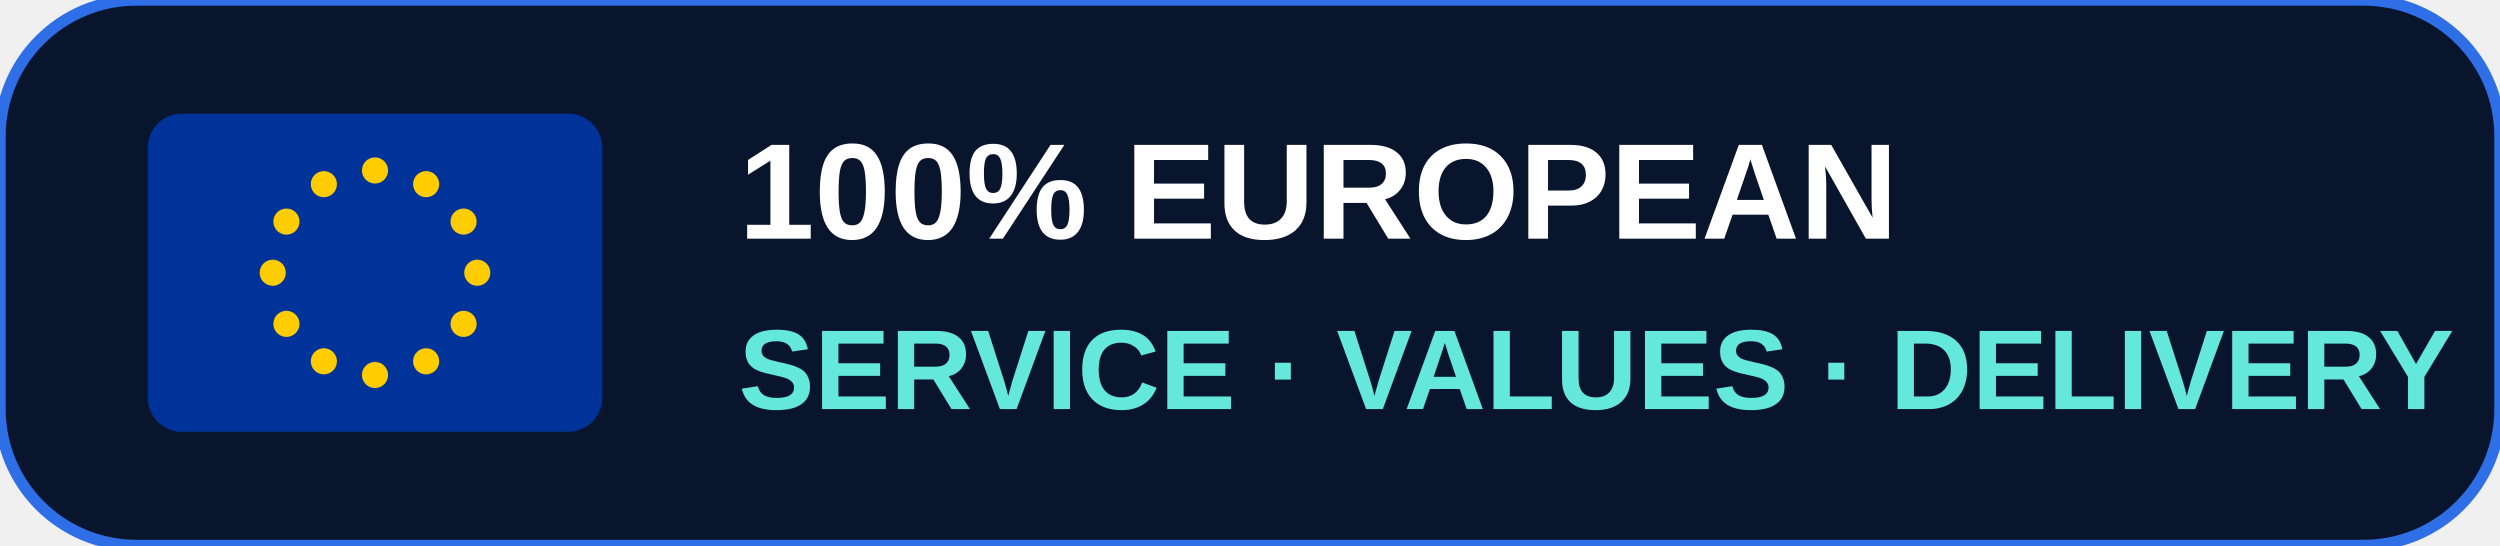
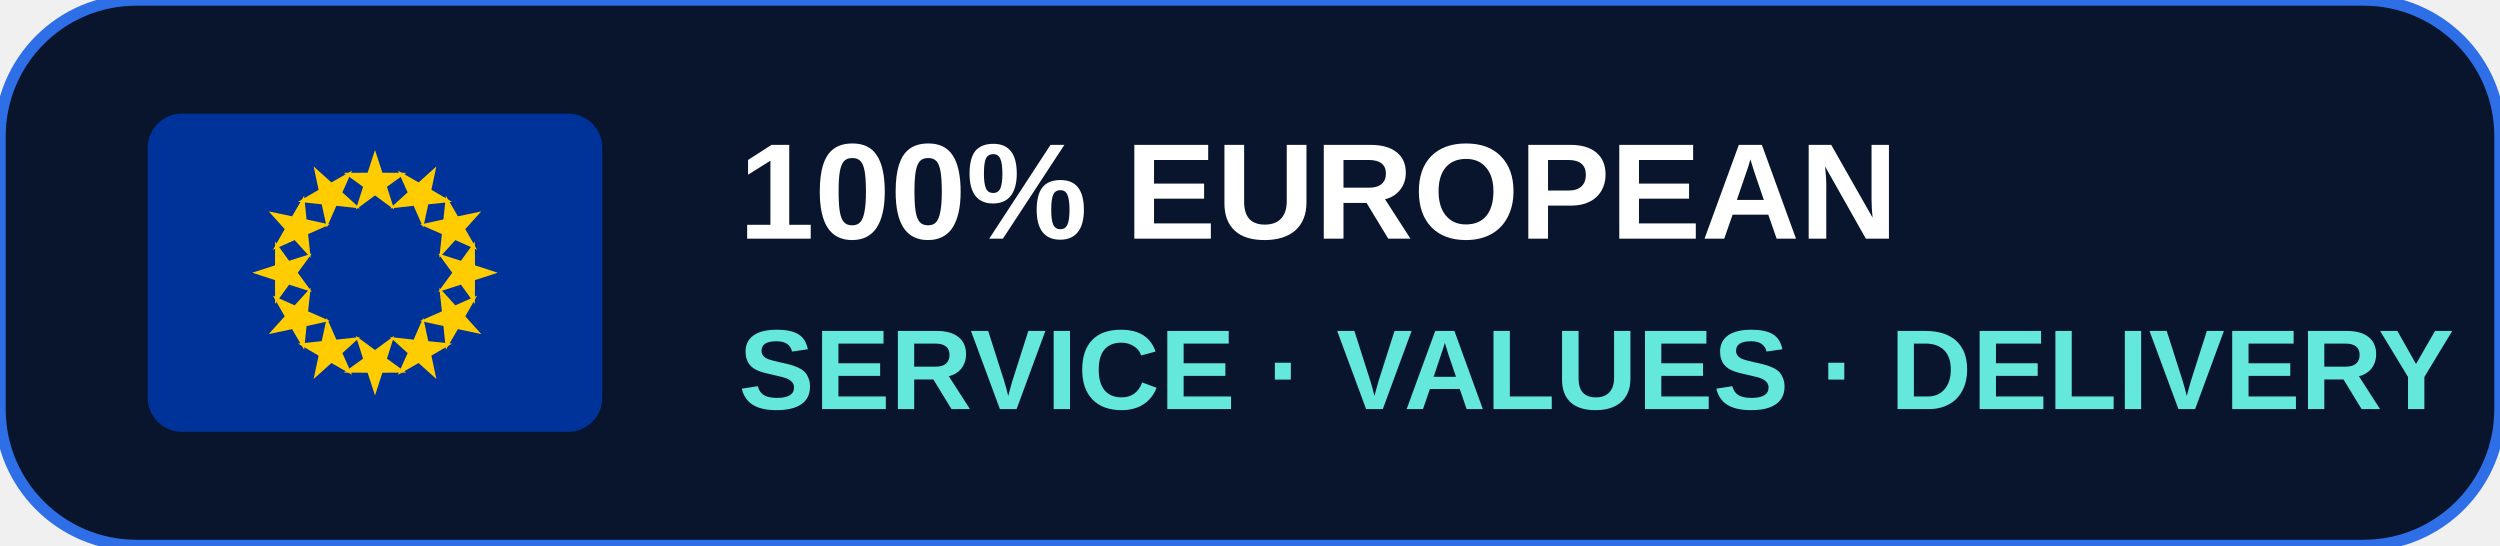
<svg xmlns="http://www.w3.org/2000/svg" viewBox="0 0 220 48" role="img" aria-labelledby="t d">
  <rect width="220" height="48" rx="12" fill="#08152d" stroke="#2e6fe8" />
  <g transform="translate(13 10)">
    <rect width="40" height="28" rx="3" fill="#003399" />
-     <g fill="#ffcc00" transform="translate(20 14)">
-       <circle r="1.15" transform="translate(0 -9)" />
-       <circle r="1.15" transform="rotate(30) translate(0 -9)" />
-       <circle r="1.15" transform="rotate(60) translate(0 -9)" />
-       <circle r="1.15" transform="rotate(90) translate(0 -9)" />
-       <circle r="1.15" transform="rotate(120) translate(0 -9)" />
-       <circle r="1.15" transform="rotate(150) translate(0 -9)" />
-       <circle r="1.15" transform="rotate(180) translate(0 -9)" />
-       <circle r="1.15" transform="rotate(210) translate(0 -9)" />
-       <circle r="1.15" transform="rotate(240) translate(0 -9)" />
-       <circle r="1.15" transform="rotate(270) translate(0 -9)" />
-       <circle r="1.15" transform="rotate(300) translate(0 -9)" />
-       <circle r="1.15" transform="rotate(330) translate(0 -9)" />
+     <g fill="#ffcc00">
+       <path id="s" d="M20 3.2l.65 2 2.1.01-1.7 1.23.64 2-1.69-1.24-1.69 1.24.64-2-1.7-1.23 2.1-.01z" />
+       <use href="#s" transform="rotate(30 20 14)" />
+       <use href="#s" transform="rotate(60 20 14)" />
+       <use href="#s" transform="rotate(90 20 14)" />
+       <use href="#s" transform="rotate(120 20 14)" />
+       <use href="#s" transform="rotate(150 20 14)" />
+       <use href="#s" transform="rotate(180 20 14)" />
+       <use href="#s" transform="rotate(210 20 14)" />
+       <use href="#s" transform="rotate(240 20 14)" />
+       <use href="#s" transform="rotate(270 20 14)" />
+       <use href="#s" transform="rotate(300 20 14)" />
+       <use href="#s" transform="rotate(330 20 14)" />
    </g>
  </g>
  <text x="65" y="21" fill="#fff" font-family="Arial,Helvetica,sans-serif" font-size="12" font-weight="700">100% EUROPEAN</text>
  <text x="65" y="36" fill="#65e8dc" font-family="Arial,Helvetica,sans-serif" font-size="10" font-weight="700">SERVICE · VALUES · DELIVERY</text>
</svg>
